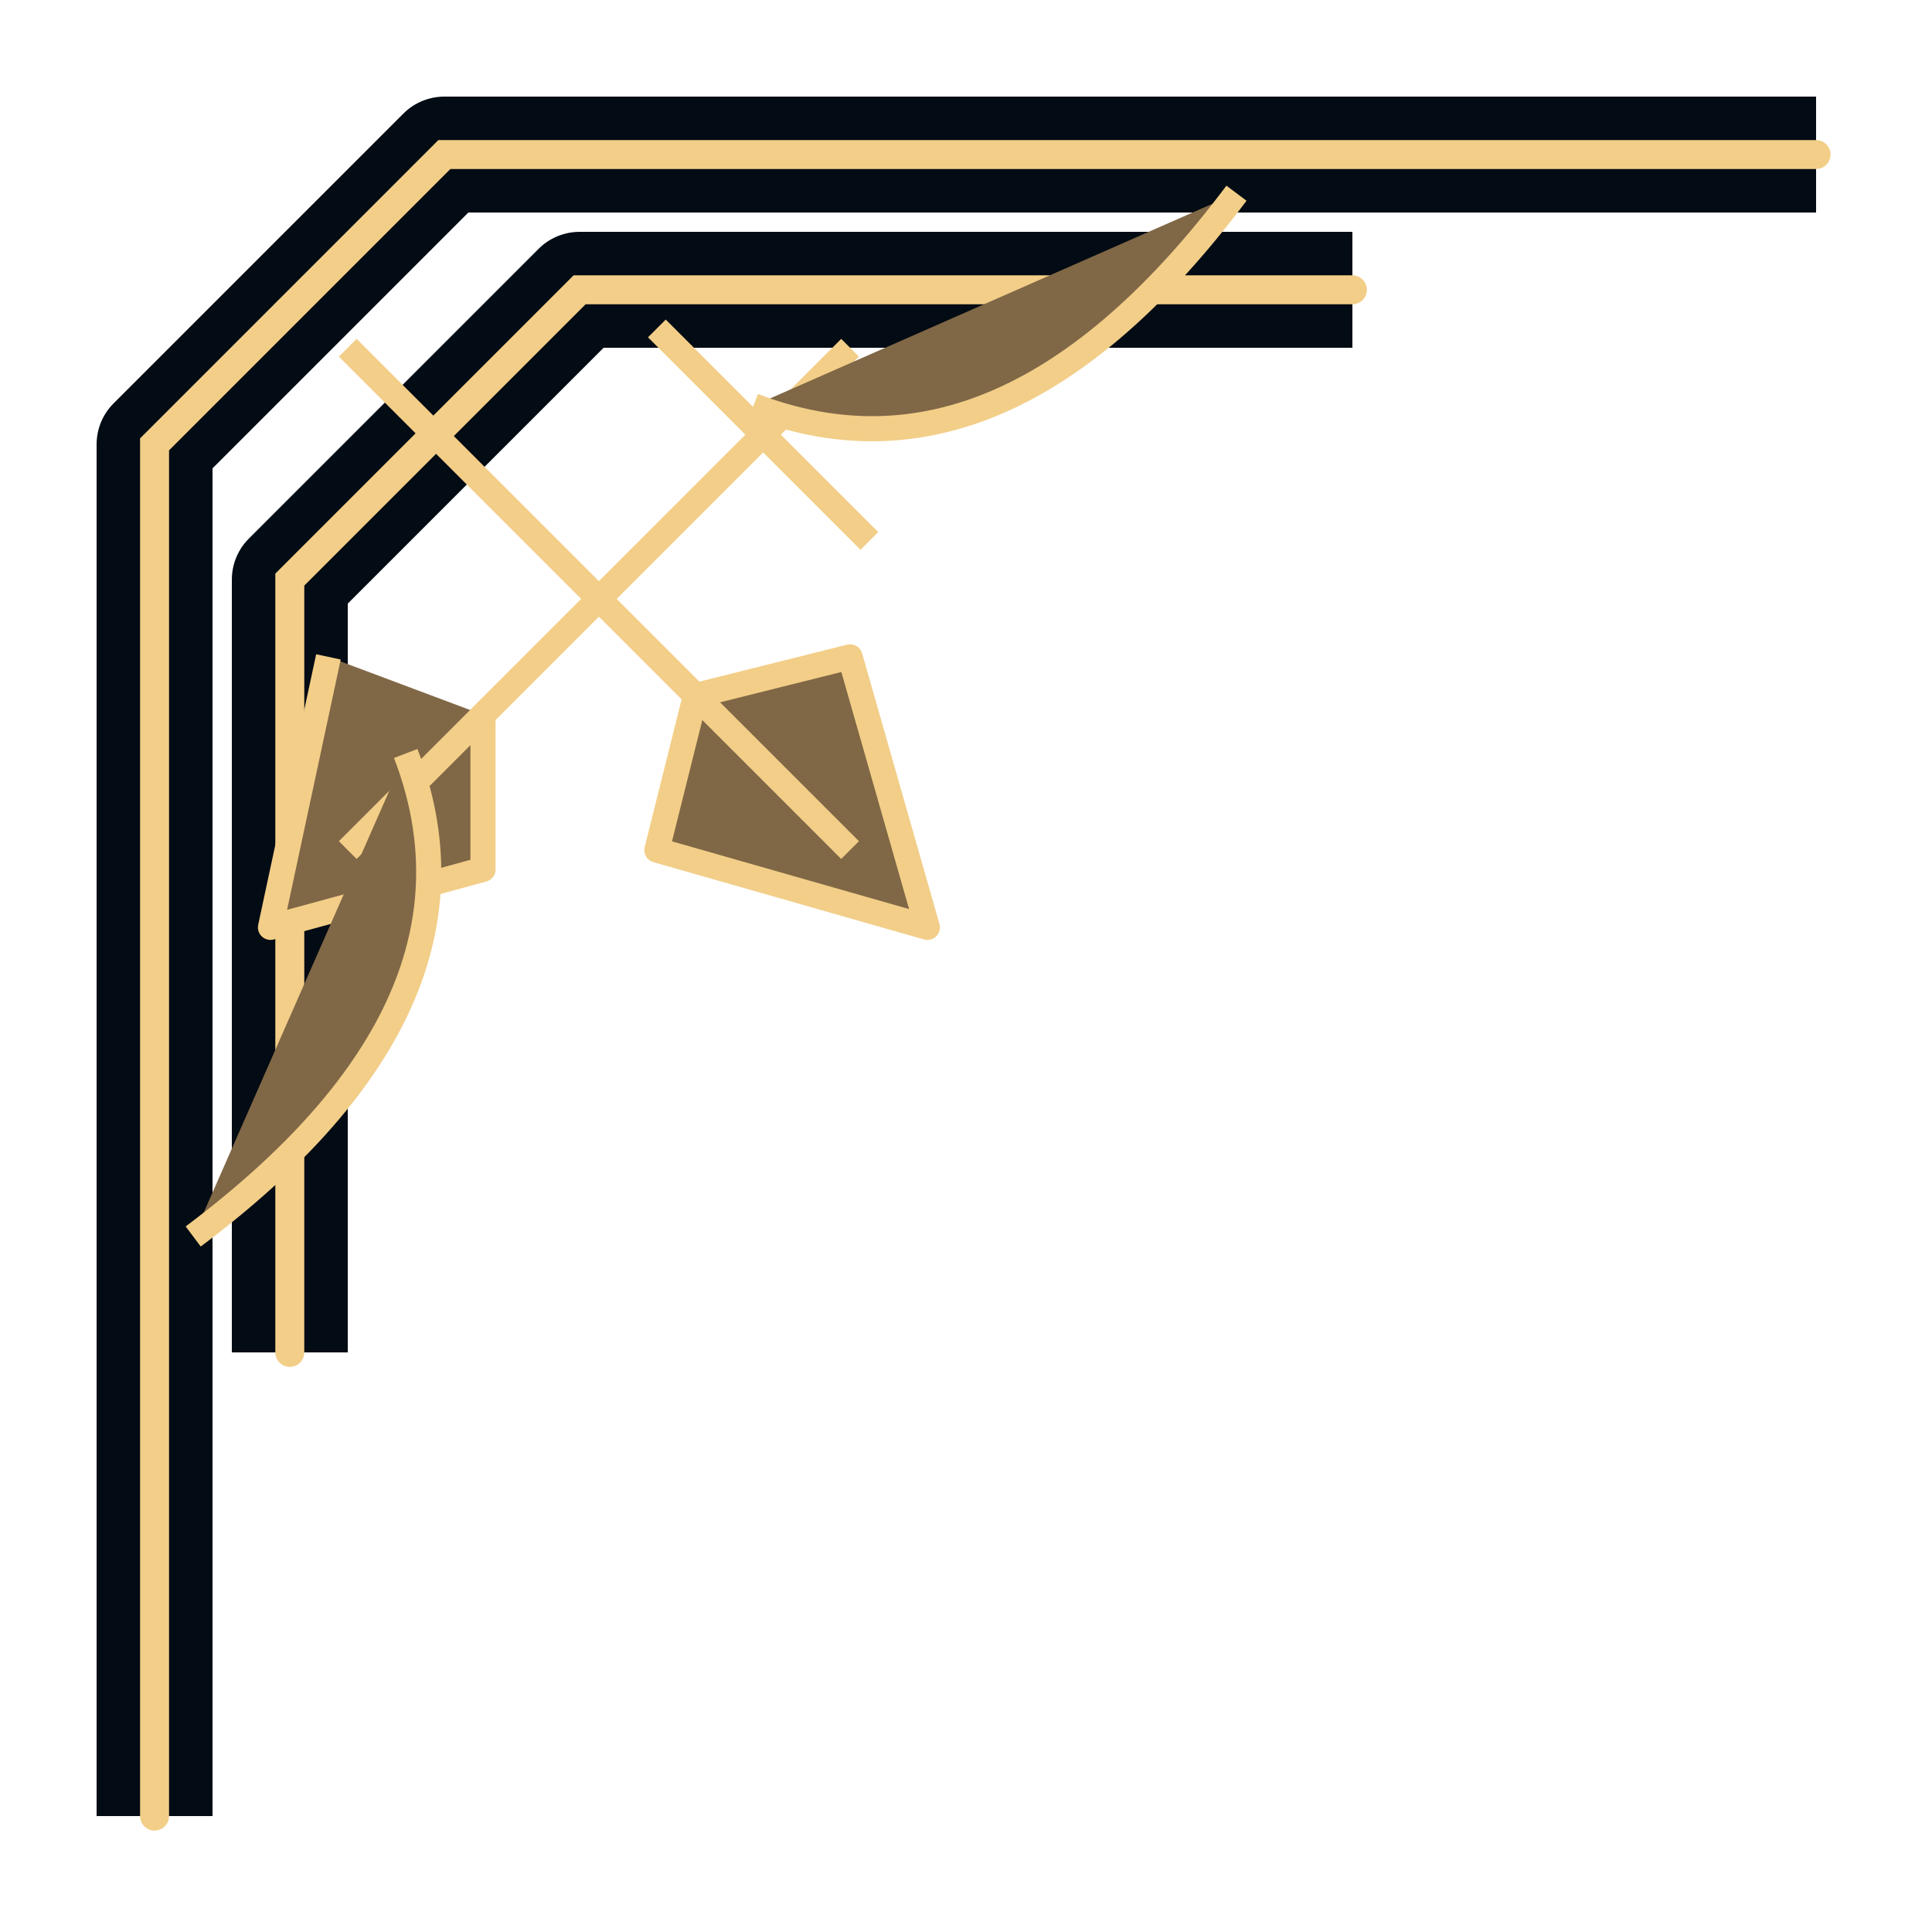
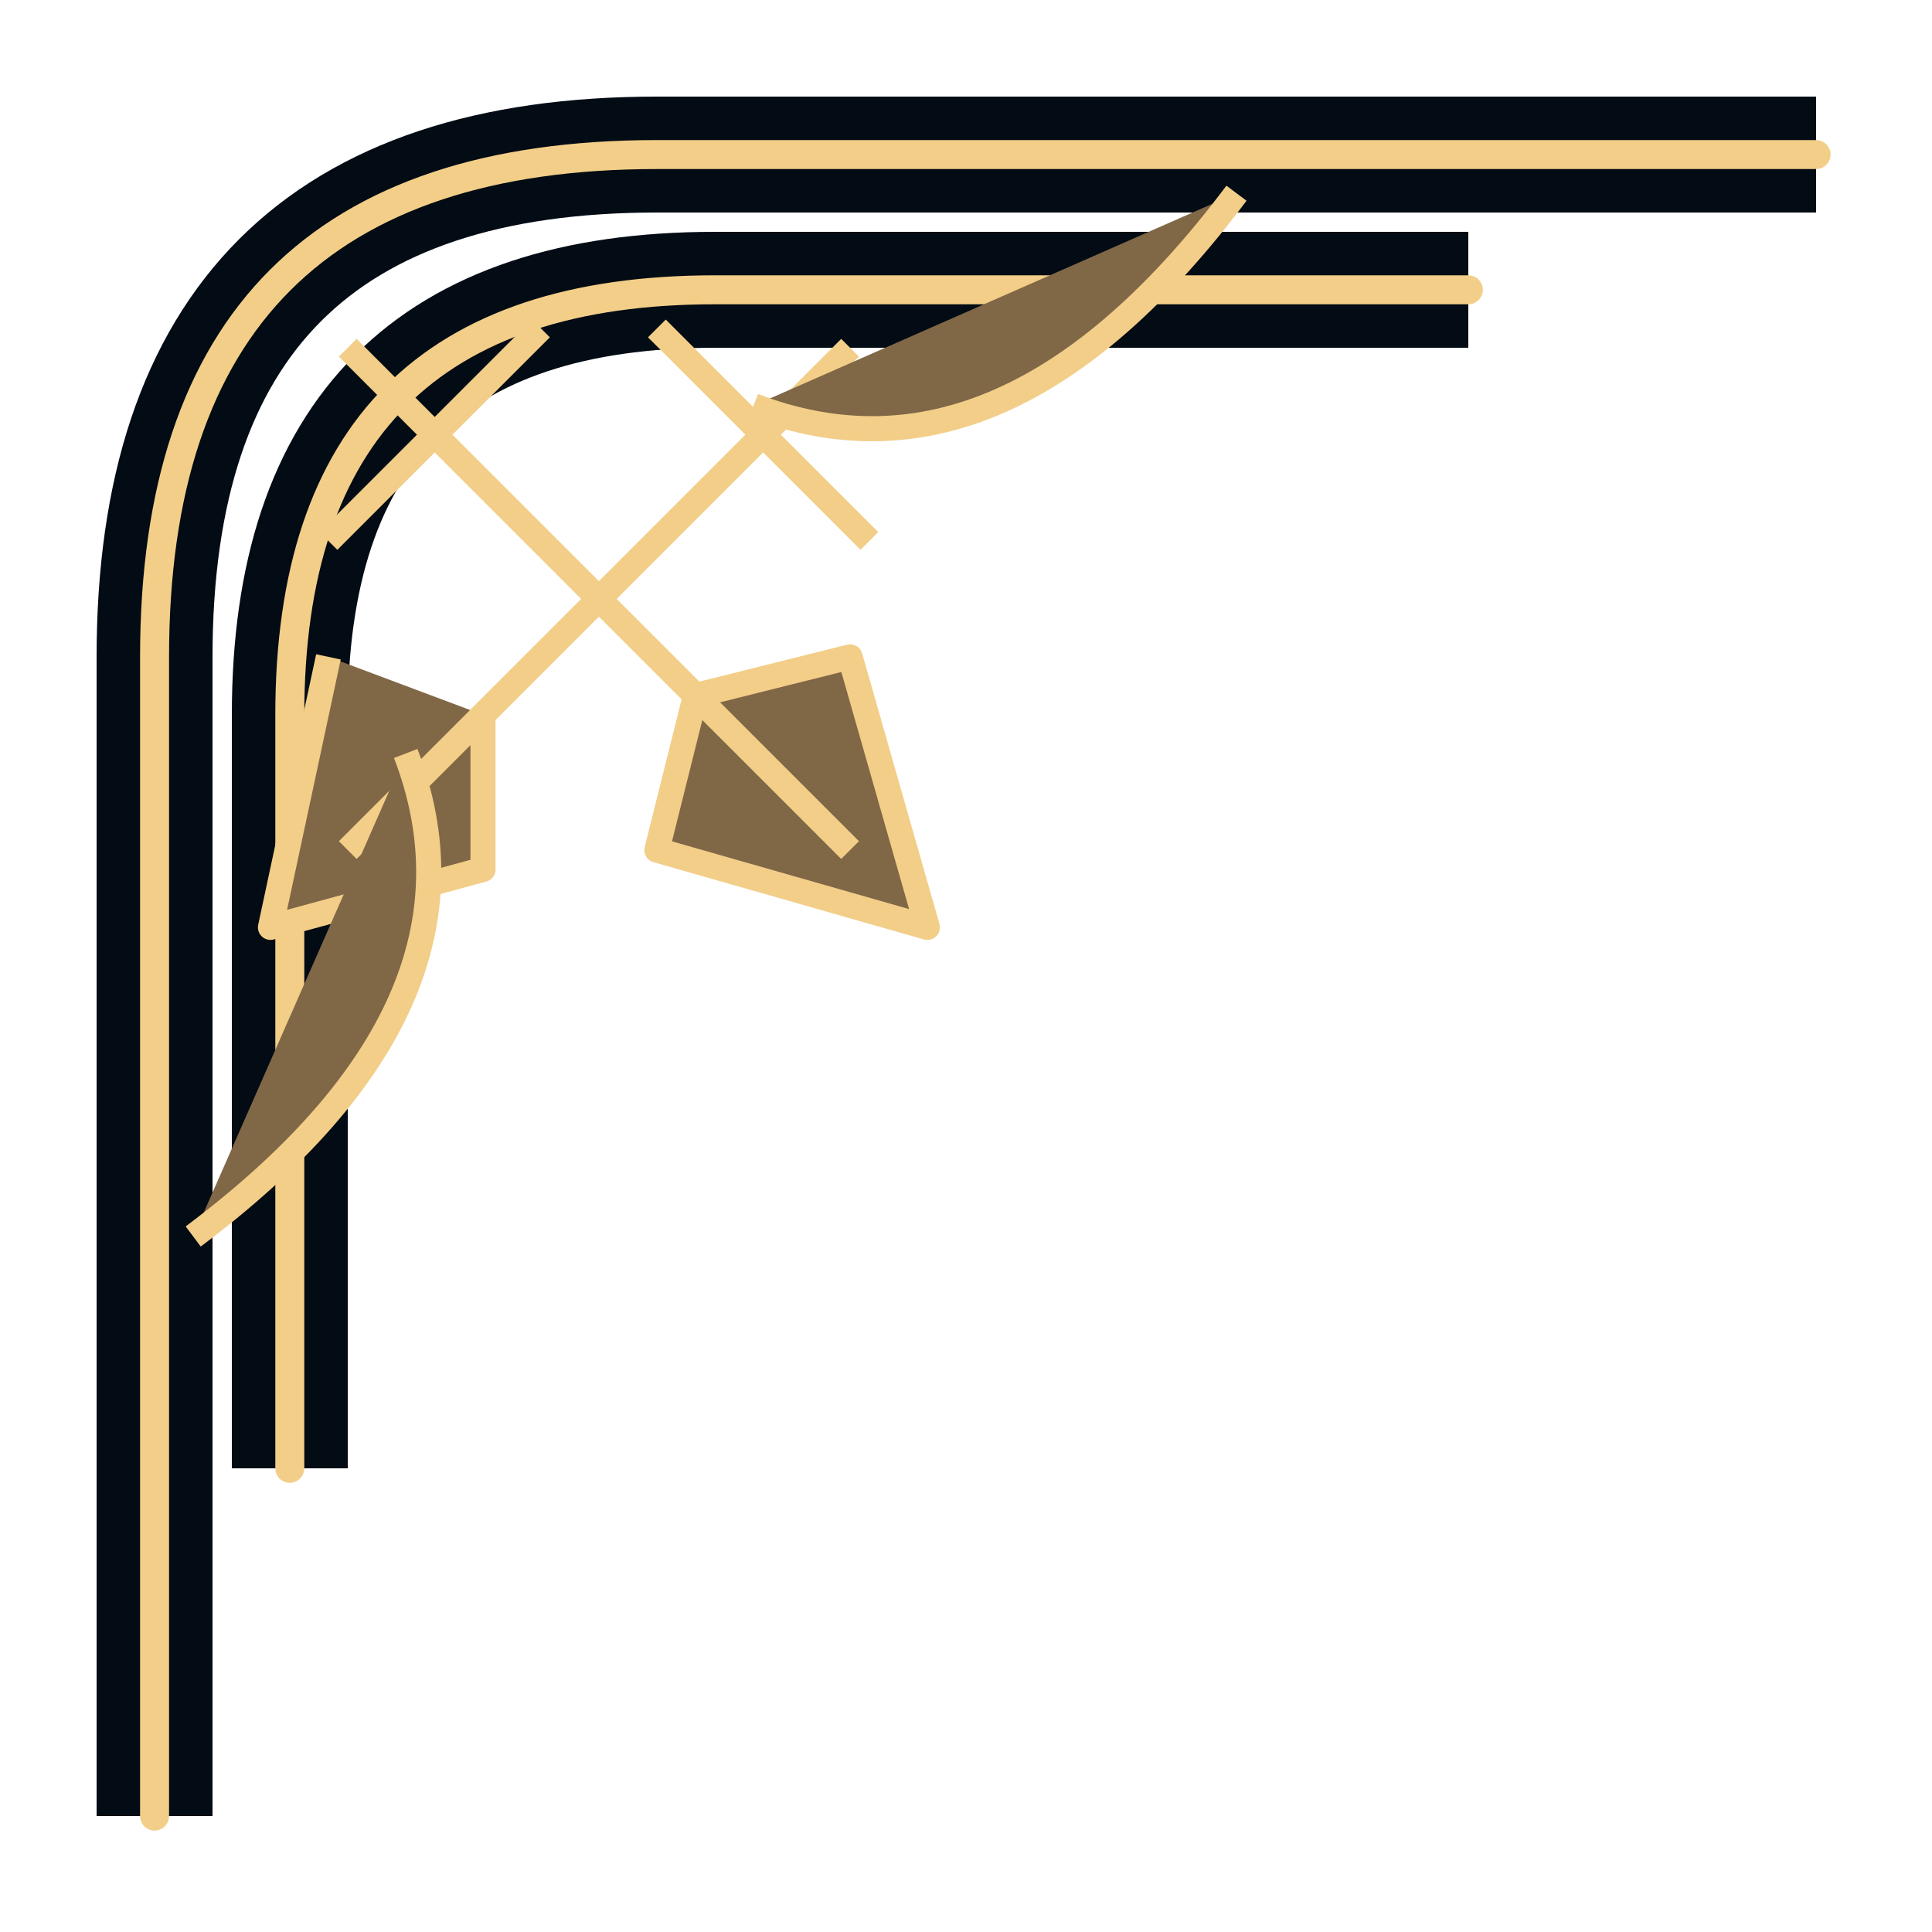
<svg xmlns="http://www.w3.org/2000/svg" viewBox="0 0 100 100" fill="none">
-   <path d="M8 94V23L23 8H94M15 70V30L30 15H70" stroke="#030b14" stroke-width="6" stroke-linejoin="round" />
-   <path d="M8 94V23L23 8H94M15 70V30L30 15H70" stroke="#f2ce88" stroke-width="1.5" stroke-linecap="round" />
+   <path d="M8 94V34Q8 8 34 8H94M15 76V37Q15 15 37 15H76" stroke="#030b14" stroke-width="6" stroke-linejoin="round" />
+   <path d="M8 94V34Q8 8 34 8H94M15 76V37Q15 15 37 15H76" stroke="#f2ce88" stroke-width="1.5" stroke-linecap="round" />
  <g stroke="#f2ce88" stroke-width="1.3" fill="#806746" stroke-linejoin="round">
    <path d="M18 18L44 44M17 28L28 17M36 36L44 34L48 48L34 44ZM44 18L18 44M34 17L45 28M25 37L25 45L14 48L17 34" />
    <path d="M10 64Q26 52 21 39M64 10Q52 26 39 21" />
  </g>
</svg>
